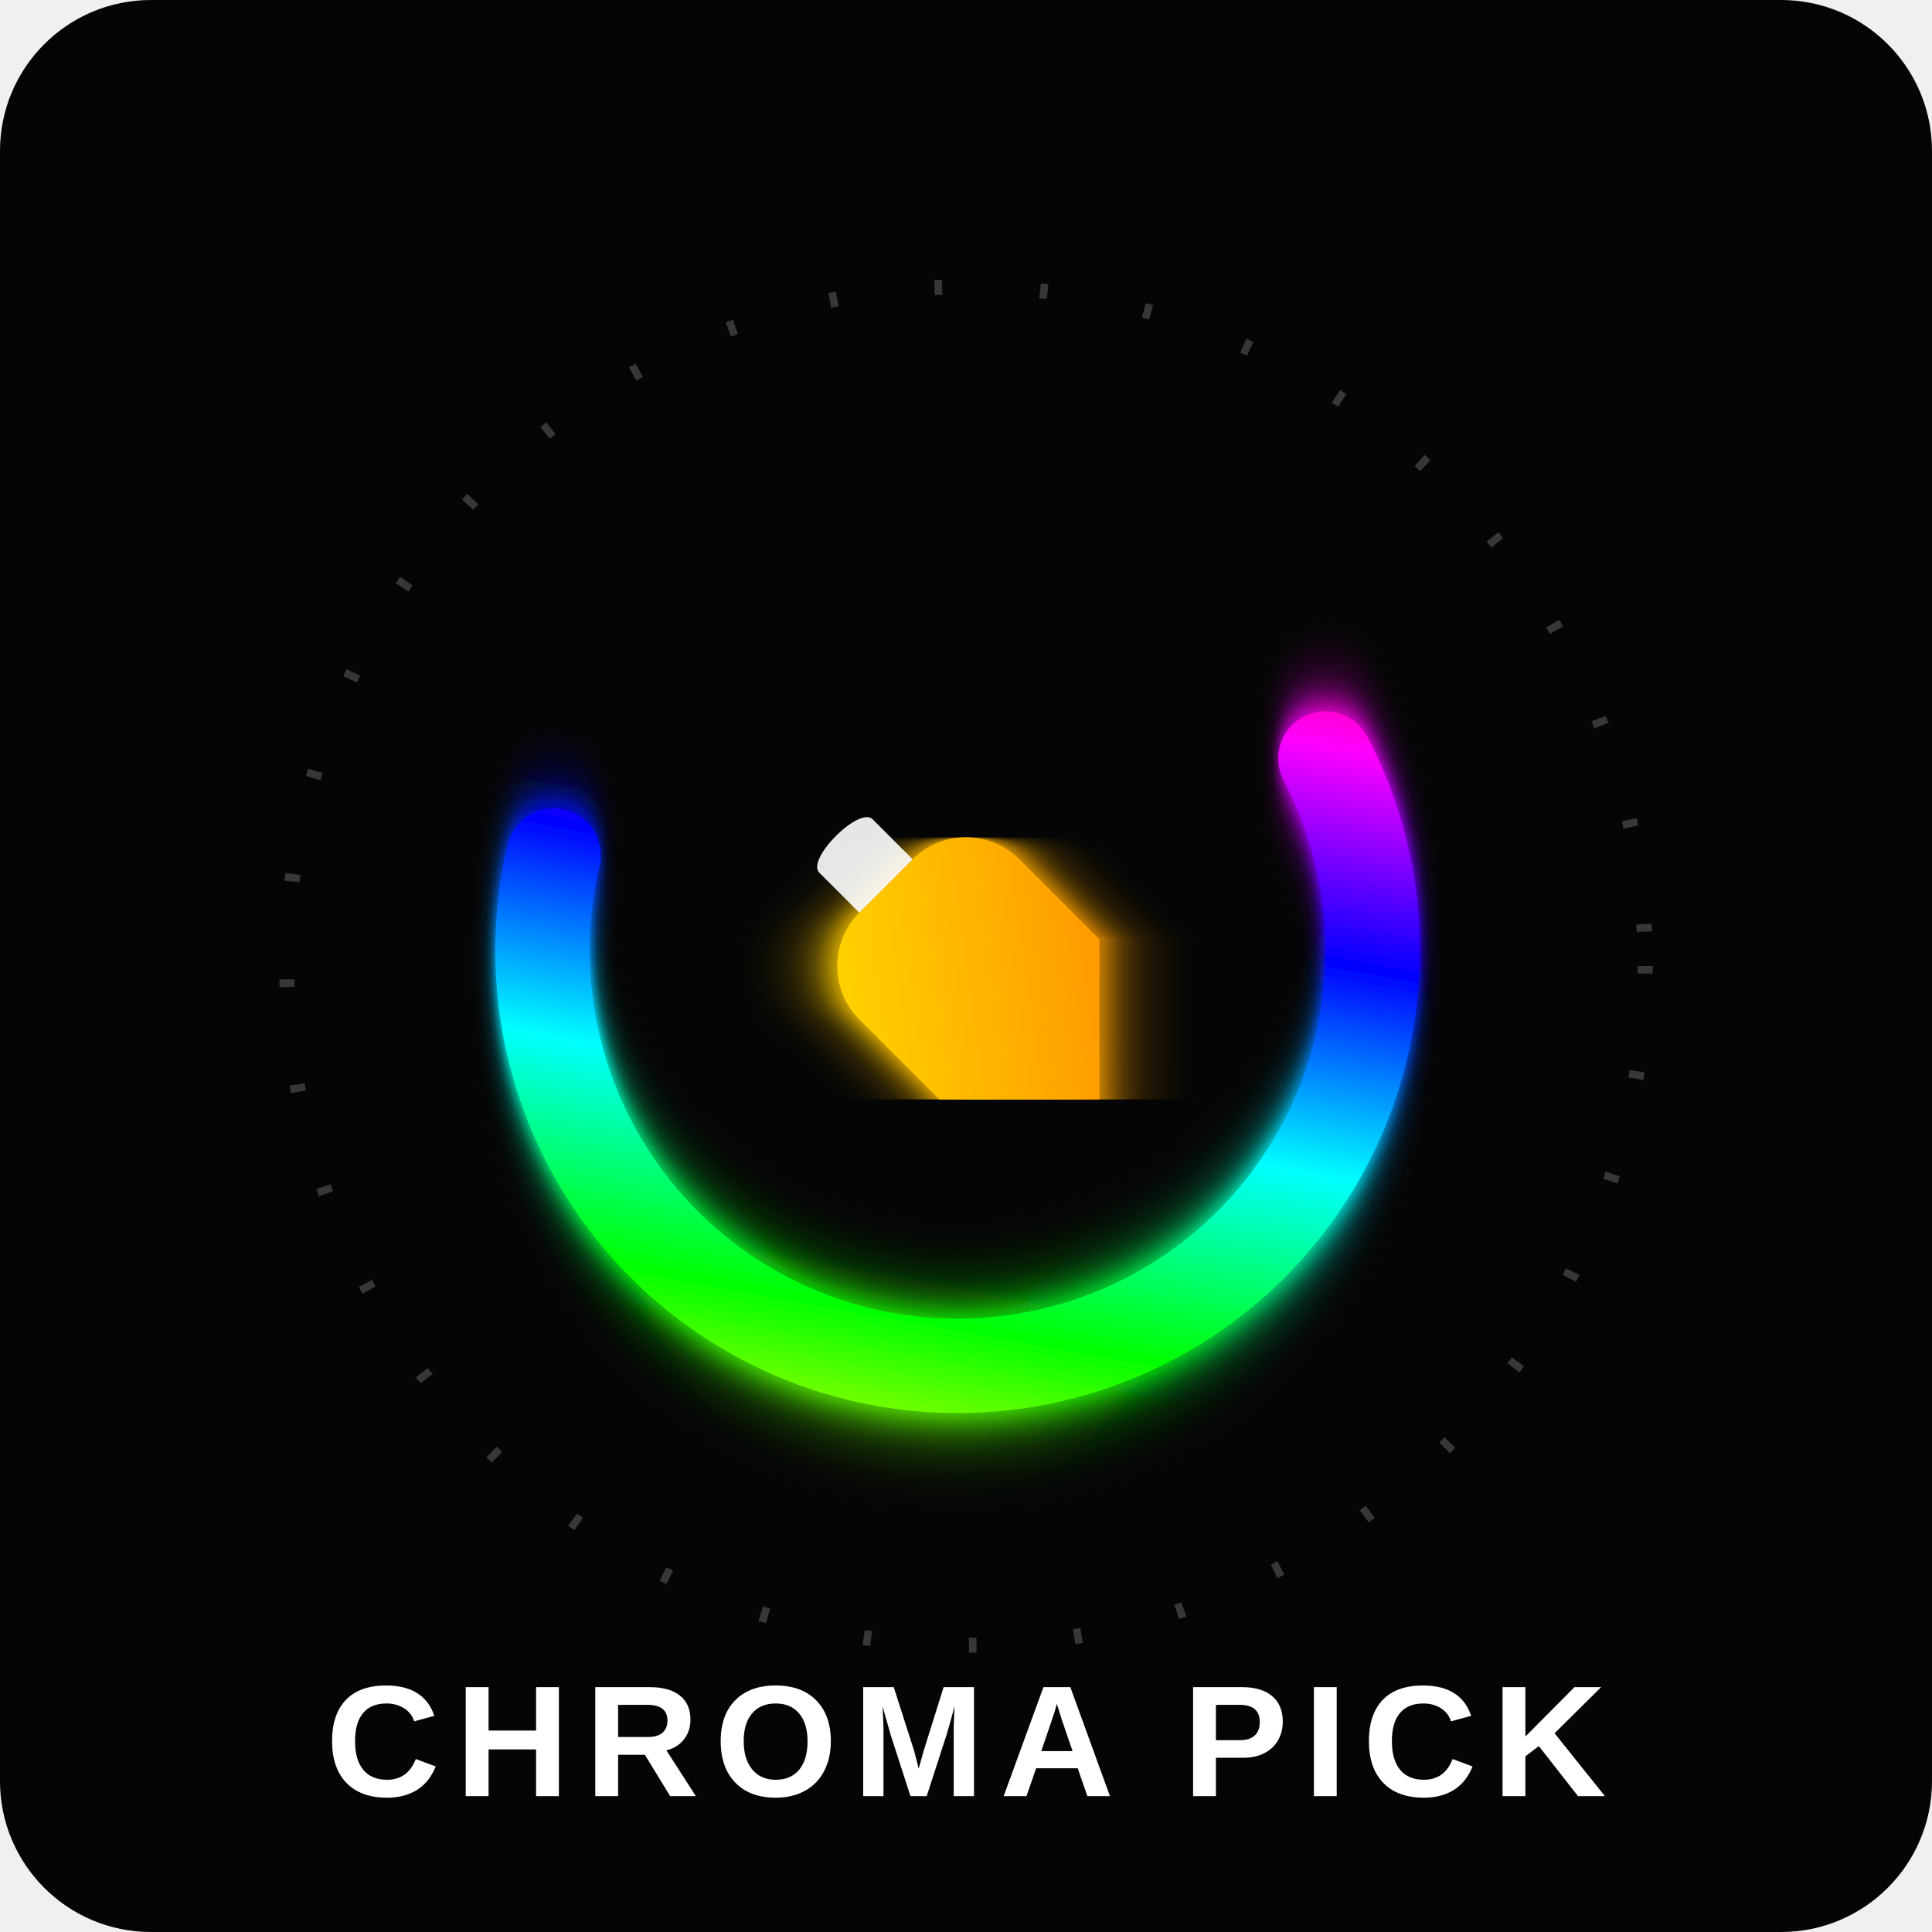
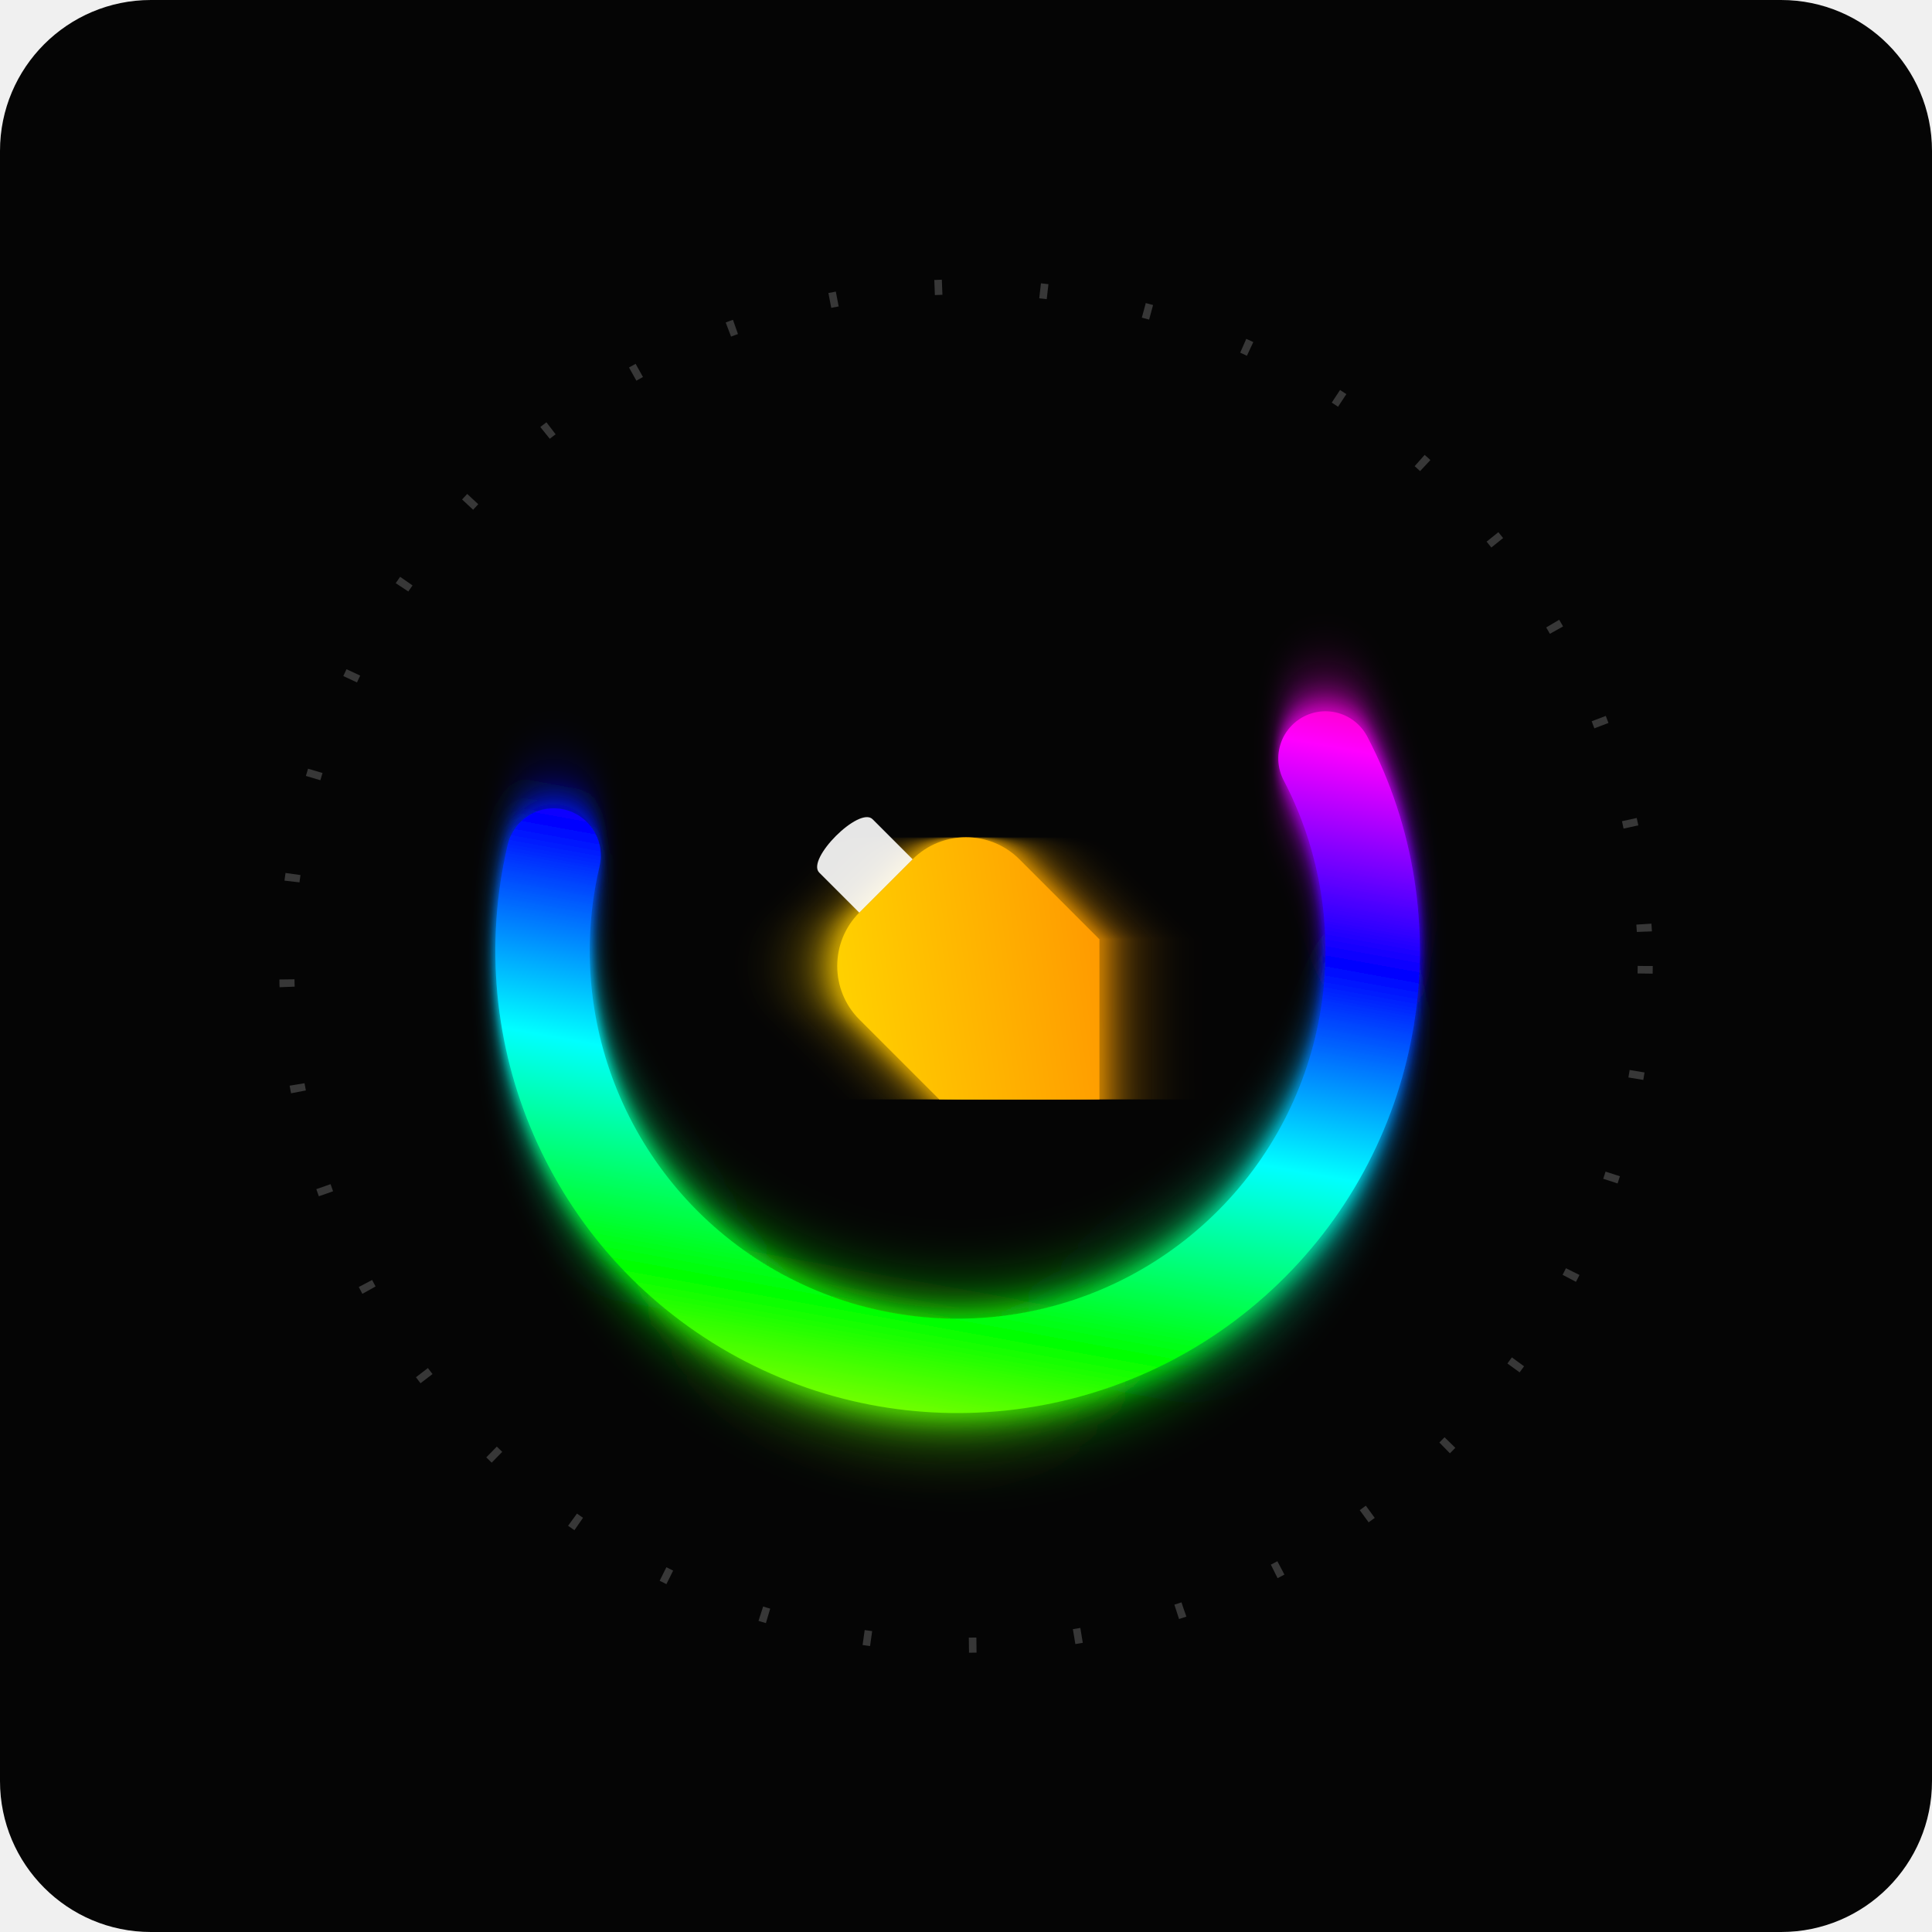
<svg xmlns="http://www.w3.org/2000/svg" width="512" height="512" viewBox="0 0 512 512">
  <defs>
    <linearGradient id="rainbowGrad" x1="0%" y1="0%" x2="100%" y2="100%">
      <stop offset="0%" style="stop-color:#ff0000;stop-opacity:1" />
      <stop offset="20%" style="stop-color:#ff00ff;stop-opacity:1" />
      <stop offset="40%" style="stop-color:#0000ff;stop-opacity:1" />
      <stop offset="60%" style="stop-color:#00ffff;stop-opacity:1" />
      <stop offset="80%" style="stop-color:#00ff00;stop-opacity:1" />
      <stop offset="100%" style="stop-color:#ffff00;stop-opacity:1" />
    </linearGradient>
    <linearGradient id="dropperGrad" x1="0%" y1="0%" x2="100%" y2="100%">
      <stop offset="0%" style="stop-color:#ffd700;stop-opacity:1" />
      <stop offset="100%" style="stop-color:#ff8c00;stop-opacity:1" />
    </linearGradient>
    <filter id="neonGlow" x="-50%" y="-50%" width="200%" height="200%">
      <feGaussianBlur in="SourceGraphic" stdDeviation="8" result="blur" />
      <feGaussianBlur in="SourceGraphic" stdDeviation="3" result="tightBlur" />
      <feMerge>
        <feMergeNode in="blur" />
        <feMergeNode in="tightBlur" />
        <feMergeNode in="SourceGraphic" />
      </feMerge>
    </filter>
  </defs>
  <rect width="100%" height="100%" fill="#050505" rx="40" />
  <g transform="translate(256, 256)">
    <circle r="180" fill="none" stroke="white" stroke-width="4" stroke-opacity="0.2" stroke-dasharray="2 26" />
    <path d="M 0,-110 A 110,110 0 1,1 -80,80" fill="none" stroke="url(#rainbowGrad)" stroke-width="25" stroke-linecap="round" filter="url(#neonGlow)" transform="rotate(60)" />
    <g transform="rotate(-45) translate(-30, -30)">
      <path d="M40,0 L20,0 C9,0 0,9 0,20 L0,50 L30,80 L60,50 L60,20 C60,9 51,0 40,0 Z" fill="url(#dropperGrad)" filter="url(#neonGlow)" />
      <path d="M20,0 L20,-15 C20,-20 40,-20 40,-15 L40,0 Z" fill="#ffffff" opacity="0.9" />
      <path d="M30,80 L30,95" stroke="url(#dropperGrad)" stroke-width="6" stroke-linecap="round" />
    </g>
-     <text x="0" y="220" font-family="Arial, sans-serif" font-weight="bold" font-size="42" fill="white" text-anchor="middle" letter-spacing="4">CHROMA PICK
-         </text>
  </g>
</svg>
